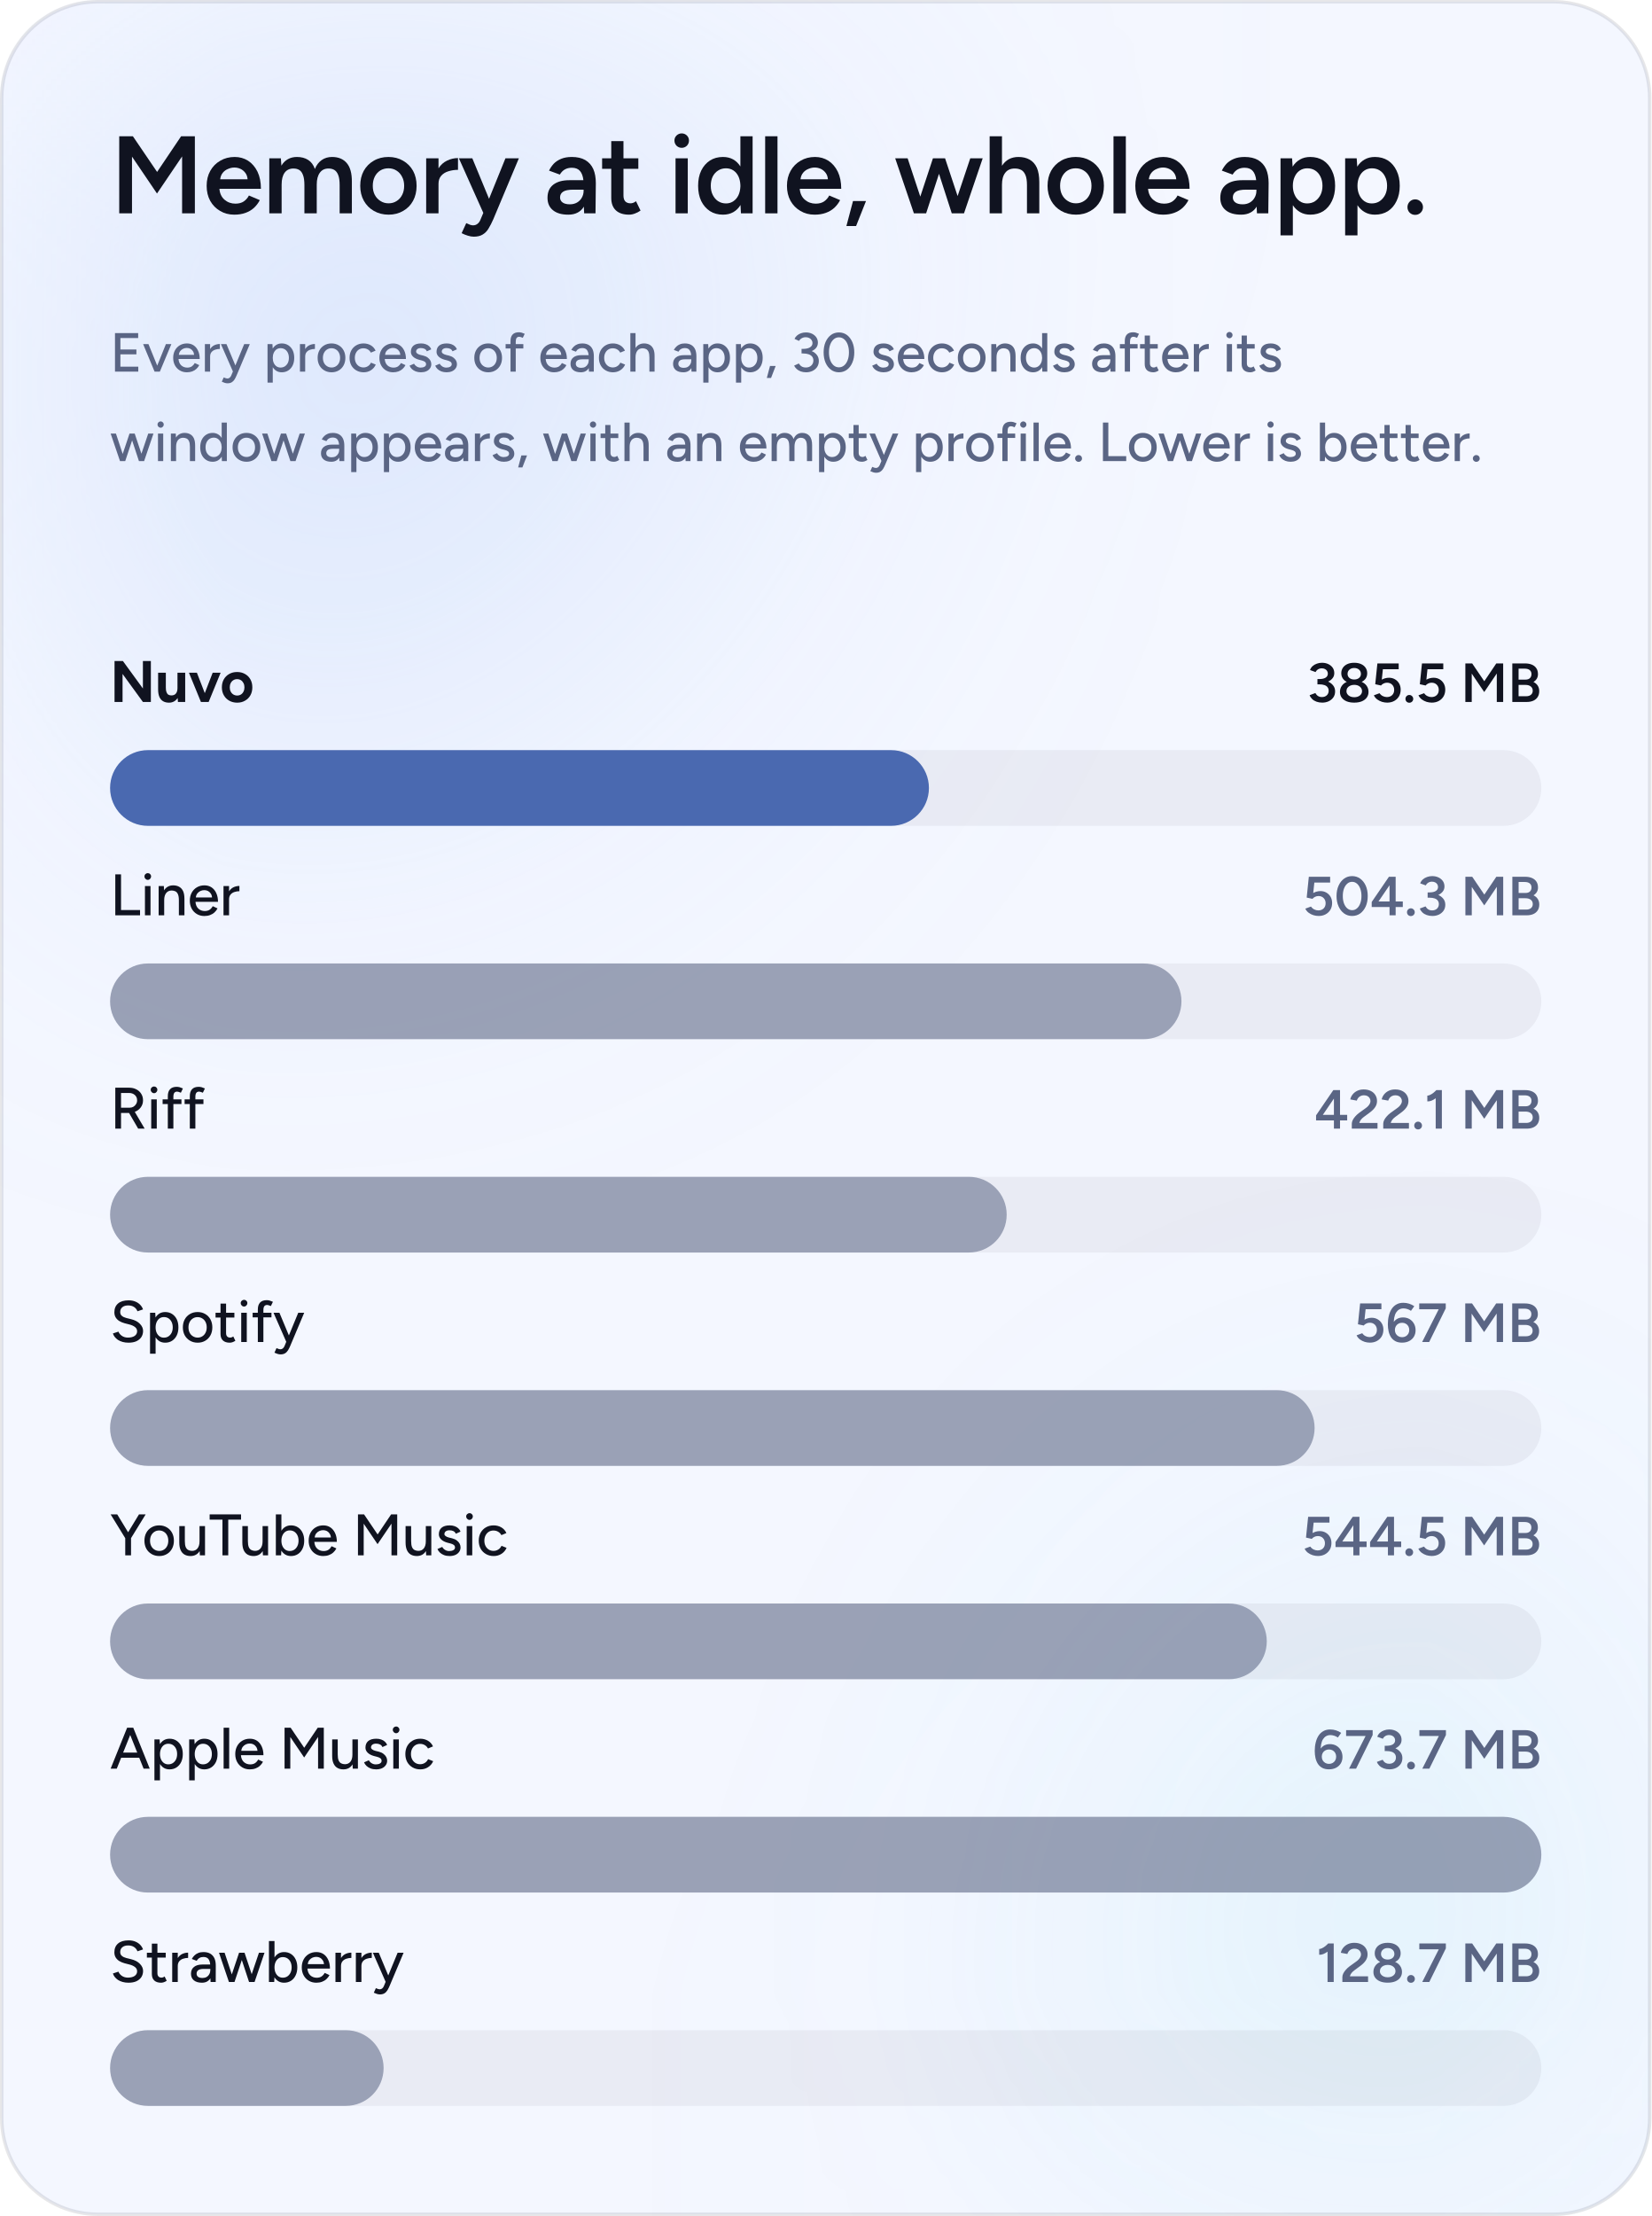
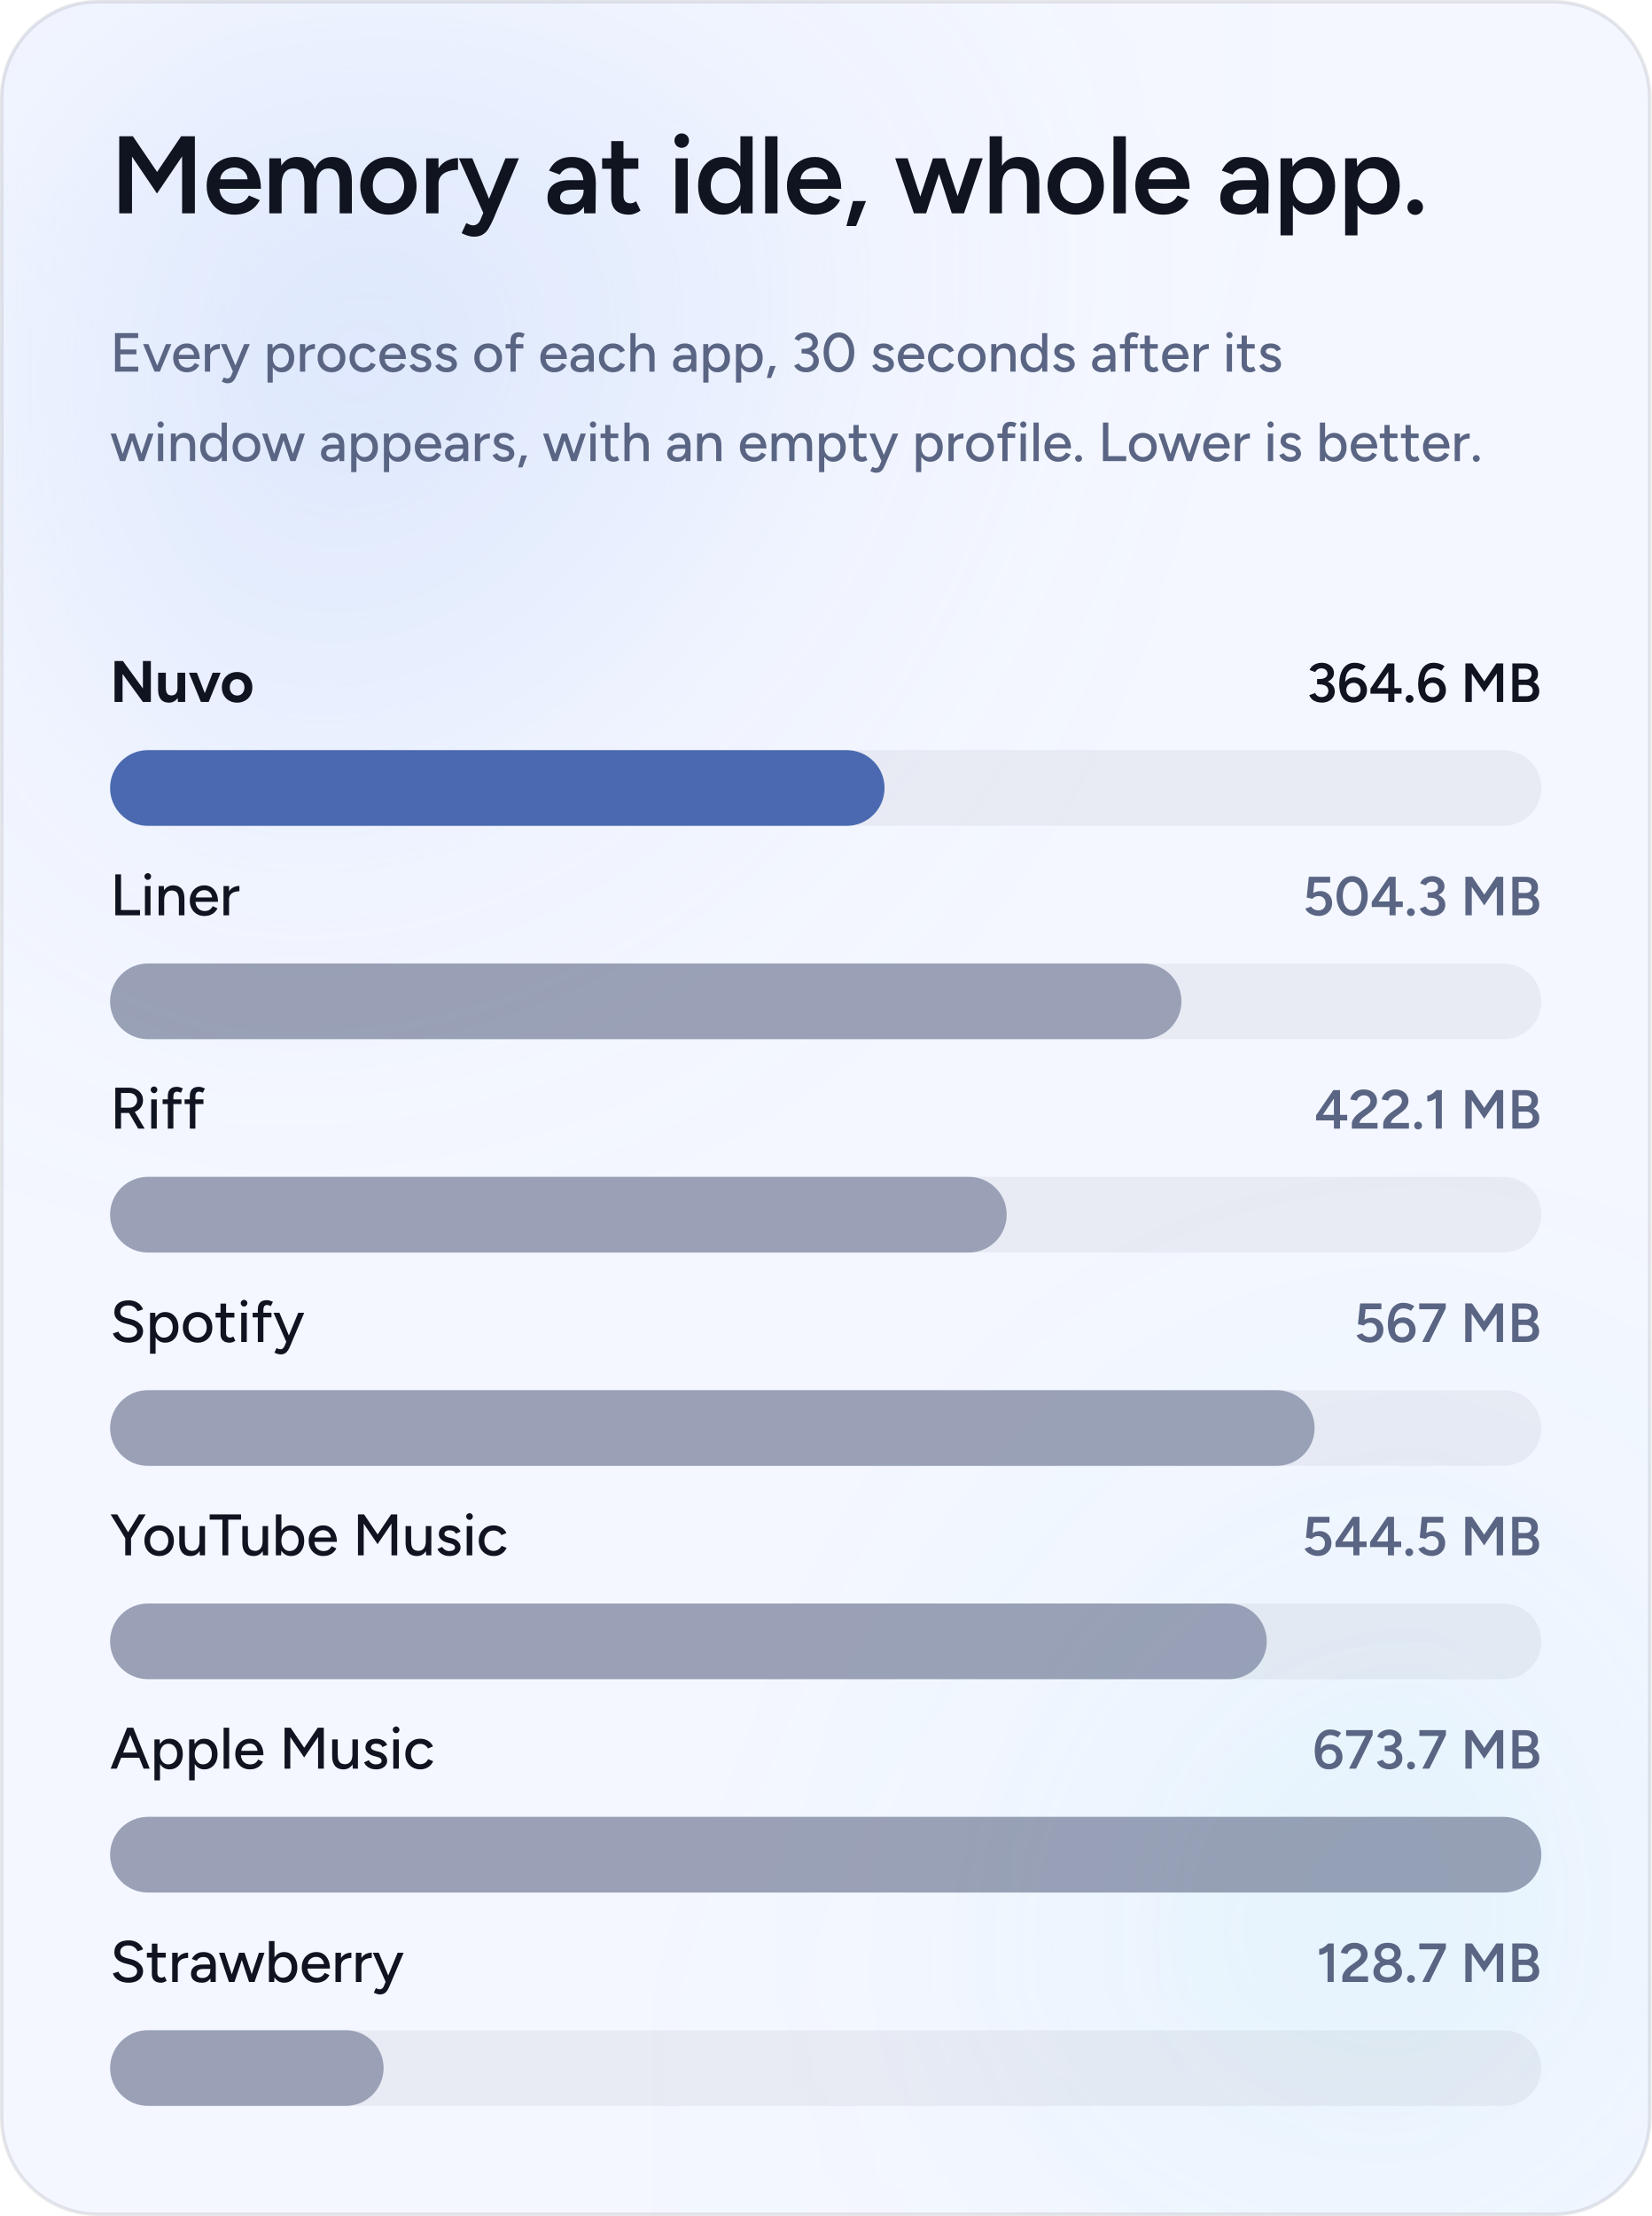
<svg xmlns="http://www.w3.org/2000/svg" width="480" height="644" viewBox="0 0 480 644" role="img" aria-label="Memory at idle, whole app.">
  <defs>
    <path id="g500-2c" d="M37 115 95 -103H198L114 115Z" />
    <path id="g500-2e" d="M109 14Q84 14 66 -4Q47 -22 47 -48Q47 -74 66 -92Q84 -110 109 -110Q135 -110 154 -92Q172 -74 172 -48Q172 -22 154 -4Q135 14 109 14Z" />
    <path id="g500-30" d="M321 12Q240 12 177 -34Q114 -81 78 -162Q43 -244 43 -350Q43 -456 78 -538Q114 -619 176 -666Q239 -712 321 -712Q403 -712 466 -666Q528 -619 564 -538Q600 -456 600 -350Q600 -244 564 -162Q529 -81 466 -34Q403 12 321 12ZM321 -78Q374 -78 416 -113Q457 -148 480 -209Q503 -270 503 -350Q503 -430 480 -492Q457 -553 416 -588Q374 -623 321 -623Q268 -623 227 -588Q186 -553 163 -492Q140 -430 140 -350Q140 -270 163 -208Q186 -147 227 -112Q268 -78 321 -78Z" />
    <path id="g500-33" d="M272 12Q218 12 174 -4Q130 -20 100 -48Q70 -76 54 -109L139 -148Q149 -134 164 -116Q179 -99 204 -87Q229 -75 266 -75Q329 -75 366 -111Q404 -147 404 -202Q404 -243 382 -272Q360 -300 318 -315Q275 -330 214 -330H189V-413H214Q296 -413 342 -441Q388 -469 388 -520Q388 -549 372 -572Q357 -596 330 -610Q302 -625 264 -625Q240 -625 218 -618Q195 -610 176 -596Q157 -581 143 -558L61 -595Q78 -632 109 -658Q140 -684 181 -698Q222 -712 268 -712Q331 -712 380 -688Q429 -664 458 -622Q486 -580 486 -527Q486 -473 456 -434Q426 -396 374 -373Q434 -347 468 -302Q503 -257 503 -193Q503 -131 472 -84Q440 -38 388 -13Q335 12 272 12Z" />
    <path id="g500-41" d="M9 0 291 -700H396L678 0H573L498 -187H189L114 0ZM223 -275H464L344 -576Z" />
    <path id="g500-45" d="M89 0V-700H510V-610H187V-402H478V-314H187V-90H512V0Z" />
    <path id="g500-4c" d="M89 0V-700H187V-90H512V0Z" />
    <path id="g500-4d" d="M89 0V-700H193L425 -357L656 -700H760V0H662V-542L424 -191L187 -541V0Z" />
    <path id="g500-52" d="M89 0V-700H325Q395 -700 448 -672Q502 -645 532 -596Q563 -548 563 -484Q563 -415 524 -363Q485 -311 422 -287L591 0H480L324 -268Q318 -268 311 -268Q304 -268 297 -268H187V0ZM187 -358H334Q370 -358 398 -374Q427 -391 444 -420Q462 -448 462 -484Q462 -540 423 -575Q384 -610 322 -610H187Z" />
    <path id="g500-53" d="M315 12Q259 12 214 -1Q168 -14 134 -36Q101 -59 79 -87Q57 -115 48 -146L143 -177Q158 -136 200 -106Q242 -76 303 -75Q377 -75 420 -104Q462 -134 462 -183Q462 -228 425 -256Q388 -285 327 -300L246 -321Q198 -334 158 -358Q119 -382 96 -419Q73 -456 73 -508Q73 -604 136 -658Q198 -712 316 -712Q384 -712 434 -690Q484 -669 516 -634Q549 -599 563 -557L468 -525Q451 -570 410 -598Q369 -625 309 -625Q246 -625 210 -595Q173 -565 173 -513Q173 -469 202 -446Q230 -422 278 -410L359 -390Q457 -366 510 -310Q564 -255 564 -189Q564 -132 536 -86Q507 -41 452 -14Q396 12 315 12Z" />
    <path id="g500-54" d="M231 0V-610H12V-700H549V-610H330V0Z" />
    <path id="g500-59" d="M259 0V-293L9 -700H122L308 -394L494 -700H608L358 -294V0Z" />
    <path id="g500-61" d="M226 12Q137 12 88 -28Q38 -69 38 -141Q38 -218 90 -258Q141 -299 233 -299H367Q361 -363 334 -396Q306 -428 251 -428Q212 -428 184 -412Q155 -396 136 -362L52 -394Q70 -428 97 -454Q124 -481 162 -496Q200 -512 251 -512Q322 -512 369 -484Q416 -456 440 -403Q463 -350 462 -272L461 0H373L370 -64Q348 -28 312 -8Q276 12 226 12ZM234 -69Q275 -69 305 -86Q335 -104 352 -136Q369 -167 369 -208V-224H259Q190 -224 162 -202Q134 -181 134 -143Q134 -108 160 -88Q187 -69 234 -69Z" />
    <path id="g500-62" d="M325 12Q271 12 229 -12Q187 -37 160 -81L156 0H66V-700H161V-420Q188 -464 230 -488Q271 -512 325 -512Q392 -512 443 -479Q494 -446 522 -388Q551 -329 551 -250Q551 -172 522 -113Q494 -54 443 -21Q392 12 325 12ZM302 -74Q347 -74 381 -96Q415 -119 434 -158Q454 -198 454 -250Q454 -302 435 -342Q416 -381 382 -404Q348 -426 303 -426Q262 -426 230 -404Q197 -381 179 -341Q161 -301 161 -250Q161 -198 179 -158Q197 -119 229 -96Q261 -74 302 -74Z" />
    <path id="g500-63" d="M294 12Q219 12 161 -22Q103 -55 70 -114Q38 -173 38 -250Q38 -327 70 -386Q103 -445 160 -478Q218 -512 292 -512Q365 -512 424 -478Q482 -444 511 -381L425 -345Q406 -382 370 -403Q335 -424 289 -424Q244 -424 209 -402Q174 -380 154 -340Q134 -301 134 -250Q134 -199 154 -160Q174 -121 210 -98Q246 -76 291 -76Q337 -76 373 -100Q409 -123 427 -163L514 -128Q485 -62 426 -25Q368 12 294 12Z" />
    <path id="g500-64" d="M264 12Q196 12 146 -21Q95 -54 66 -113Q38 -172 38 -250Q38 -329 66 -388Q95 -446 146 -479Q196 -512 264 -512Q317 -512 359 -488Q401 -464 428 -420V-700H522V0H432L429 -81Q402 -37 360 -12Q318 12 264 12ZM286 -74Q327 -74 358 -96Q390 -118 408 -156Q427 -195 428 -245V-255Q427 -305 408 -344Q390 -382 358 -404Q327 -426 285 -426Q241 -426 207 -404Q173 -381 154 -342Q135 -302 135 -250Q135 -198 154 -158Q174 -119 208 -96Q242 -74 286 -74Z" />
    <path id="g500-65" d="M287 12Q214 12 158 -22Q102 -55 70 -114Q38 -173 38 -250Q38 -327 70 -386Q102 -445 158 -478Q215 -512 288 -512Q357 -512 409 -478Q461 -443 490 -380Q520 -316 520 -230H135Q140 -156 184 -114Q229 -73 294 -73Q344 -73 378 -96Q411 -120 430 -156L512 -118Q492 -79 460 -50Q428 -20 384 -4Q341 12 287 12ZM141 -305H418Q415 -345 396 -372Q378 -400 350 -415Q321 -430 286 -430Q252 -430 220 -416Q188 -401 166 -373Q145 -345 141 -305Z" />
    <path id="g500-66" d="M116 0V-421H27V-500H116V-555Q116 -634 154 -674Q192 -715 269 -715Q292 -715 319 -708Q346 -700 374 -687L339 -614Q318 -624 302 -628Q287 -633 276 -633Q243 -633 227 -612Q211 -590 211 -545V-500H349V-421H211V0Z" />
    <path id="g500-68" d="M67 0V-700H161V-429Q186 -469 225 -490Q264 -512 315 -512Q374 -512 417 -488Q460 -464 484 -414Q508 -363 507 -281V0H413V-256Q413 -324 397 -360Q381 -395 354 -409Q326 -423 291 -424Q229 -424 195 -381Q161 -338 161 -260V0Z" />
    <path id="g500-69" d="M72 0V-500H167V0ZM120 -606Q97 -606 80 -624Q63 -641 63 -664Q63 -688 80 -704Q97 -721 120 -721Q144 -721 160 -704Q177 -688 177 -664Q177 -641 160 -624Q144 -606 120 -606Z" />
    <path id="g500-6c" d="M66 0V-700H161V0Z" />
    <path id="g500-6d" d="M66 0V-500H155L159 -431Q183 -471 219 -492Q255 -512 302 -512Q362 -512 404 -484Q446 -457 465 -401Q487 -455 527 -484Q567 -512 622 -512Q707 -512 755 -456Q803 -401 802 -286V0H708V-256Q708 -324 694 -360Q679 -395 655 -409Q631 -423 599 -424Q543 -424 512 -381Q482 -338 482 -260V0H387V-256Q387 -324 373 -360Q359 -395 334 -409Q310 -423 278 -424Q222 -424 192 -381Q161 -338 161 -260V0Z" />
    <path id="g500-6e" d="M66 0V-500H155L159 -427Q184 -468 224 -490Q263 -512 314 -512Q373 -512 416 -488Q460 -464 484 -414Q507 -363 507 -281V0H412V-256Q412 -324 396 -360Q381 -395 354 -409Q326 -423 290 -424Q229 -424 195 -381Q161 -338 161 -260V0Z" />
    <path id="g500-6f" d="M292 12Q217 12 160 -22Q103 -55 70 -114Q38 -173 38 -250Q38 -327 70 -386Q102 -445 159 -478Q216 -512 290 -512Q364 -512 421 -478Q478 -445 510 -386Q542 -327 542 -250Q542 -173 510 -114Q478 -55 422 -22Q365 12 292 12ZM292 -75Q337 -75 372 -98Q407 -120 426 -159Q446 -198 446 -250Q446 -302 426 -341Q407 -380 371 -402Q335 -425 290 -425Q244 -425 209 -402Q174 -380 154 -341Q134 -302 134 -250Q134 -198 154 -159Q174 -120 210 -98Q246 -75 292 -75Z" />
    <path id="g500-70" d="M71 200V-500H160L165 -419Q192 -463 234 -488Q276 -512 330 -512Q397 -512 448 -479Q499 -446 528 -388Q556 -329 556 -250Q556 -172 528 -113Q499 -54 448 -21Q397 12 330 12Q276 12 234 -12Q193 -37 166 -80V200ZM307 -74Q352 -74 386 -96Q420 -119 440 -158Q459 -198 459 -250Q459 -302 440 -342Q421 -381 387 -404Q353 -426 308 -426Q267 -426 234 -404Q202 -381 184 -341Q166 -301 166 -250Q166 -198 184 -158Q202 -119 234 -96Q266 -74 307 -74Z" />
    <path id="g500-72" d="M66 0V-500H161V-410Q191 -457 238 -480Q286 -502 338 -502V-412Q293 -412 252 -398Q212 -385 186 -354Q161 -324 161 -272V0Z" />
    <path id="g500-73" d="M245 12Q192 12 150 -4Q109 -20 80 -47Q52 -74 38 -108L120 -144Q136 -113 168 -93Q200 -73 239 -73Q282 -73 310 -89Q338 -105 338 -134Q338 -162 317 -178Q296 -194 256 -204L209 -216Q139 -235 100 -273Q62 -311 62 -359Q62 -432 109 -472Q156 -512 248 -512Q293 -512 330 -499Q368 -486 394 -462Q421 -438 432 -405L352 -369Q340 -399 311 -414Q282 -428 243 -428Q203 -428 180 -410Q157 -393 157 -362Q157 -345 176 -330Q196 -314 234 -304L288 -291Q337 -279 369 -254Q401 -230 417 -200Q433 -169 433 -136Q433 -91 408 -58Q384 -24 342 -6Q299 12 245 12Z" />
    <path id="g500-74" d="M259 12Q184 12 143 -26Q102 -65 102 -137V-418H17V-500H102V-656H197V-500H339V-418H197V-151Q197 -114 216 -94Q234 -75 269 -75Q279 -75 291 -79Q303 -83 320 -95L356 -21Q330 -4 306 4Q283 12 259 12Z" />
    <path id="g500-75" d="M246 12Q188 12 145 -12Q102 -36 78 -87Q54 -138 54 -219V-500H149V-244Q149 -177 164 -141Q180 -105 208 -91Q236 -77 271 -76Q332 -76 366 -119Q400 -162 400 -240V-500H494V0H406L402 -73Q377 -32 338 -10Q298 12 246 12Z" />
    <path id="g500-76" d="M217 0 9 -500H106L265 -109L423 -500H522L313 0Z" />
    <path id="g500-77" d="M180 0 10 -500H106L229 -130L353 -500H447L569 -134L693 -500H788L618 0H524L400 -376L275 0Z" />
    <path id="g500-79" d="M127 212Q105 212 78 204Q52 196 24 183L59 105Q81 115 98 120Q114 125 124 125Q149 125 166 111Q184 97 195 72L226 -3L8 -500H109L271 -112L431 -500H533L296 62Q277 108 256 142Q235 176 204 194Q174 212 127 212Z" />
    <path id="g600-2c" d="M33 115 93 -112H211L121 115Z" />
    <path id="g600-2e" d="M116 14Q87 14 66 -6Q46 -27 46 -56Q46 -85 66 -106Q87 -127 116 -127Q145 -127 166 -106Q187 -85 187 -56Q187 -27 166 -6Q145 14 116 14Z" />
    <path id="g600-30" d="M322 12Q240 12 176 -34Q112 -81 76 -162Q39 -244 39 -350Q39 -456 76 -538Q112 -619 176 -666Q239 -712 322 -712Q405 -712 469 -666Q533 -619 570 -538Q606 -456 606 -350Q606 -244 570 -162Q533 -81 470 -34Q406 12 322 12ZM323 -93Q372 -93 410 -126Q449 -159 470 -217Q492 -275 492 -350Q492 -425 470 -484Q449 -542 410 -575Q372 -608 322 -608Q272 -608 234 -575Q196 -542 174 -484Q153 -426 153 -350Q153 -275 174 -217Q196 -159 234 -126Q273 -93 323 -93Z" />
    <path id="g600-31" d="M204 0V-552Q168 -525 130 -509Q91 -493 52 -495V-600Q75 -599 104 -614Q134 -628 164 -652Q193 -676 215 -700H316V0Z" />
    <path id="g600-32" d="M54 0V-89Q54 -120 70 -154Q86 -187 116 -221Q145 -255 185 -285L307 -373Q330 -389 350 -410Q369 -431 381 -454Q393 -478 393 -501Q393 -530 378 -554Q364 -578 338 -592Q311 -606 273 -606Q239 -606 212 -592Q186 -579 169 -557Q152 -535 145 -509L26 -531Q36 -579 68 -620Q101 -662 152 -687Q204 -712 270 -712Q344 -712 398 -685Q453 -658 482 -610Q512 -563 512 -502Q512 -440 478 -390Q445 -341 385 -296L273 -213Q240 -189 219 -162Q198 -134 190 -103H521V0Z" />
    <path id="g600-33" d="M276 12Q219 12 172 -5Q125 -22 93 -53Q61 -84 47 -123L151 -162Q159 -148 173 -131Q187 -114 210 -102Q233 -89 269 -89Q326 -89 360 -122Q393 -154 393 -204Q393 -240 374 -266Q356 -292 318 -306Q279 -320 221 -320H189V-416H221Q298 -416 338 -442Q378 -468 378 -515Q378 -542 364 -564Q351 -585 326 -598Q301 -611 267 -611Q245 -611 224 -604Q203 -597 185 -582Q167 -567 155 -543L54 -580Q69 -622 102 -652Q135 -681 179 -696Q223 -712 271 -712Q335 -712 386 -688Q436 -664 466 -622Q495 -579 495 -524Q495 -470 464 -432Q434 -393 383 -370Q441 -343 476 -298Q510 -254 510 -192Q510 -129 478 -83Q445 -37 392 -12Q339 12 276 12Z" />
    <path id="g600-34" d="M357 0V-150H33V-242L346 -700H468V-251H598V-150H468V0ZM156 -251H357V-546Z" />
    <path id="g600-35" d="M292 12Q246 12 198 -2Q151 -17 111 -46Q71 -76 50 -121L153 -159Q179 -122 214 -106Q249 -89 286 -89Q345 -89 382 -124Q419 -160 419 -219Q419 -276 383 -313Q347 -350 289 -350Q255 -350 226 -335Q196 -320 180 -299L75 -322L114 -700H501V-595H214L194 -405Q221 -421 254 -430Q288 -440 325 -440Q385 -440 433 -412Q481 -384 509 -336Q537 -287 537 -224Q537 -154 506 -101Q474 -48 419 -18Q364 12 292 12Z" />
    <path id="g600-36" d="M298 12Q227 12 178 -14Q128 -41 98 -86Q68 -132 54 -192Q40 -253 40 -322Q40 -406 58 -477Q75 -548 110 -601Q145 -654 198 -683Q250 -712 320 -712Q374 -712 426 -696Q479 -679 520 -650L460 -566Q429 -588 392 -599Q356 -610 325 -610Q238 -610 190 -535Q143 -460 147 -302L123 -320Q146 -377 196 -412Q246 -446 315 -446Q382 -446 434 -416Q486 -385 515 -332Q544 -280 544 -213Q544 -148 514 -97Q483 -46 428 -17Q372 12 298 12ZM299 -87Q336 -87 366 -104Q395 -121 412 -150Q429 -180 429 -218Q429 -256 412 -286Q395 -316 366 -332Q336 -349 299 -349Q261 -349 232 -332Q202 -316 185 -286Q168 -256 168 -218Q168 -180 185 -150Q202 -121 232 -104Q261 -87 299 -87Z" />
    <path id="g600-37" d="M89 0 390 -594H36V-700H518V-611L217 0Z" />
    <path id="g600-38" d="M306 12Q225 12 167 -12Q109 -37 78 -80Q47 -124 47 -182Q47 -245 80 -292Q112 -339 171 -365Q124 -388 98 -428Q71 -469 71 -522Q71 -578 100 -621Q128 -664 181 -688Q234 -712 306 -712Q378 -712 431 -688Q484 -664 513 -621Q542 -578 542 -522Q542 -469 516 -428Q489 -388 441 -365Q500 -340 533 -292Q566 -244 566 -182Q566 -124 534 -80Q503 -37 445 -12Q387 12 306 12ZM306 -86Q368 -86 408 -117Q448 -148 448 -196Q448 -247 408 -279Q368 -311 306 -311Q265 -311 233 -296Q201 -282 183 -256Q165 -230 165 -196Q165 -164 184 -139Q202 -114 234 -100Q265 -86 306 -86ZM306 -408Q359 -408 394 -436Q428 -465 428 -509Q428 -557 394 -587Q359 -617 306 -617Q253 -617 219 -587Q185 -557 185 -509Q185 -465 219 -436Q253 -408 306 -408Z" />
    <path id="g600-42" d="M83 0V-700H314Q386 -700 438 -678Q491 -656 520 -612Q549 -569 549 -504Q549 -459 528 -423Q506 -387 467 -363Q518 -338 545 -296Q572 -254 572 -196Q572 -134 544 -90Q516 -46 465 -23Q414 0 344 0ZM197 -104H335Q390 -104 422 -131Q454 -158 454 -204Q454 -254 418 -282Q383 -310 319 -310H197ZM197 -406H324Q374 -406 402 -432Q431 -459 431 -506Q431 -554 398 -580Q366 -605 308 -605H197Z" />
    <path id="g600-4d" d="M83 0V-700H207L427 -376L645 -700H770V0H654V-517L426 -180L199 -515V0Z" />
    <path id="g600-61" d="M223 12Q133 12 84 -28Q34 -68 34 -141Q34 -219 86 -260Q139 -301 233 -301H360Q354 -356 329 -385Q304 -414 255 -414Q219 -414 192 -399Q165 -384 146 -352L48 -388Q64 -421 90 -450Q117 -478 158 -495Q198 -512 255 -512Q328 -512 377 -484Q426 -455 450 -402Q473 -349 473 -274L470 0H367L364 -61Q344 -26 308 -7Q273 12 223 12ZM237 -82Q274 -82 302 -98Q331 -115 346 -143Q362 -171 362 -205V-215H269Q202 -215 175 -196Q148 -178 148 -144Q148 -115 172 -98Q195 -82 237 -82Z" />
    <path id="g600-64" d="M260 12Q192 12 142 -20Q91 -53 62 -112Q34 -171 34 -250Q34 -330 62 -388Q91 -447 142 -480Q192 -512 260 -512Q312 -512 352 -490Q392 -467 418 -426V-700H529V0H423L419 -76Q394 -34 354 -11Q313 12 260 12ZM288 -90Q325 -90 354 -110Q383 -129 400 -164Q416 -198 418 -243V-257Q416 -302 400 -336Q383 -371 354 -390Q325 -409 287 -409Q247 -409 216 -389Q184 -369 166 -333Q149 -297 149 -250Q149 -203 167 -167Q185 -131 216 -110Q248 -90 288 -90Z" />
    <path id="g600-65" d="M285 12Q212 12 156 -22Q99 -55 66 -114Q34 -173 34 -250Q34 -327 67 -386Q100 -445 158 -478Q215 -512 289 -512Q356 -512 410 -478Q464 -443 496 -378Q527 -313 527 -223H150Q155 -160 196 -124Q238 -88 295 -88Q341 -88 371 -108Q401 -129 418 -162L517 -120Q496 -80 464 -50Q431 -20 386 -4Q342 12 285 12ZM157 -309H406Q403 -345 385 -368Q367 -392 341 -404Q315 -416 286 -416Q258 -416 230 -404Q201 -393 181 -369Q161 -345 157 -309Z" />
    <path id="g600-68" d="M63 0V-700H175V-432Q200 -471 238 -492Q276 -512 324 -512Q383 -512 426 -488Q469 -464 492 -414Q514 -363 514 -282V0H402V-256Q402 -316 388 -348Q374 -381 350 -394Q325 -407 293 -407Q236 -408 206 -370Q175 -332 175 -261V0Z" />
    <path id="g600-69" d="M69 0V-500H180V0ZM125 -595Q98 -595 78 -614Q59 -634 59 -661Q59 -688 78 -707Q98 -726 125 -726Q152 -726 172 -707Q191 -688 191 -661Q191 -634 172 -614Q152 -595 125 -595Z" />
    <path id="g600-6c" d="M62 0V-700H174V0Z" />
    <path id="g600-6d" d="M62 0V-500H167L172 -433Q195 -472 231 -492Q267 -512 313 -512Q373 -512 415 -485Q457 -458 476 -403Q498 -456 538 -484Q578 -512 632 -512Q719 -512 766 -456Q813 -401 812 -286V0H701V-256Q701 -316 688 -348Q675 -381 653 -394Q631 -407 602 -407Q550 -408 522 -370Q493 -332 493 -261V0H381V-256Q381 -316 368 -348Q356 -381 334 -394Q312 -407 283 -407Q231 -408 202 -370Q174 -332 174 -261V0Z" />
    <path id="g600-6f" d="M292 12Q217 12 158 -22Q100 -55 67 -114Q34 -173 34 -250Q34 -327 66 -386Q99 -445 157 -478Q215 -512 290 -512Q365 -512 423 -478Q481 -445 514 -386Q546 -327 546 -250Q546 -173 514 -114Q482 -55 424 -22Q366 12 292 12ZM292 -91Q333 -91 365 -112Q397 -132 415 -168Q433 -203 433 -250Q433 -297 414 -332Q396 -368 364 -388Q332 -409 290 -409Q248 -409 216 -389Q184 -369 166 -333Q148 -297 148 -250Q148 -203 166 -168Q185 -132 218 -112Q250 -91 292 -91Z" />
    <path id="g600-70" d="M67 200V-500H172L177 -424Q203 -466 244 -489Q284 -512 337 -512Q405 -512 456 -480Q506 -447 534 -388Q563 -330 563 -250Q563 -171 534 -112Q506 -53 456 -20Q405 12 337 12Q285 12 245 -11Q205 -34 179 -74V200ZM309 -90Q349 -90 380 -110Q411 -131 430 -167Q448 -203 448 -250Q448 -297 430 -333Q413 -369 382 -389Q351 -409 310 -409Q272 -409 242 -389Q212 -369 196 -333Q179 -297 179 -250Q179 -203 196 -167Q212 -131 242 -110Q271 -90 309 -90Z" />
    <path id="g600-72" d="M62 0V-500H174V-409Q204 -456 252 -479Q300 -502 351 -502V-395Q305 -395 264 -382Q224 -370 199 -342Q174 -314 174 -268V0Z" />
    <path id="g600-74" d="M261 12Q182 12 140 -28Q99 -67 99 -141V-404H16V-500H99V-656H210V-500H345V-404H210V-162Q210 -127 226 -109Q243 -91 275 -91Q285 -91 297 -95Q309 -99 324 -110L365 -25Q339 -7 313 2Q287 12 261 12Z" />
    <path id="g600-77" d="M180 0 10 -500H123L238 -152L353 -500H463L577 -157L692 -500H805L635 0H524L408 -359L291 0Z" />
    <path id="g600-79" d="M141 212Q117 212 88 203Q58 194 31 180L73 89Q92 98 108 104Q124 109 134 109Q158 109 174 96Q191 84 201 60L228 -4L6 -500H128L280 -132L429 -500H551L319 53Q298 101 276 137Q255 173 223 192Q191 212 141 212Z" />
    <path id="g700-4e" d="M76 0V-700H219L561 -230V-700H697V0H561L213 -479V0Z" />
    <path id="g700-6f" d="M292 12Q216 12 156 -22Q97 -55 64 -114Q30 -173 30 -250Q30 -327 63 -386Q96 -445 155 -478Q214 -512 290 -512Q367 -512 426 -478Q485 -445 518 -386Q551 -327 551 -250Q551 -173 518 -114Q485 -55 426 -22Q368 12 292 12ZM292 -110Q329 -110 357 -128Q385 -146 400 -178Q416 -209 416 -250Q416 -291 400 -322Q384 -354 356 -372Q327 -390 290 -390Q254 -390 226 -372Q197 -354 181 -322Q165 -291 165 -250Q165 -209 181 -178Q197 -146 226 -128Q255 -110 292 -110Z" />
    <path id="g700-75" d="M235 12Q175 12 134 -12Q92 -36 70 -86Q48 -137 48 -217V-500H180V-244Q180 -194 192 -166Q203 -137 224 -124Q246 -112 273 -112Q325 -111 352 -144Q379 -176 379 -238V-500H511V0H387L382 -68Q357 -30 320 -9Q282 12 235 12Z" />
    <path id="g700-76" d="M212 0 7 -500H143L278 -151L413 -500H549L344 0Z" />
    <clipPath id="c1">
      <rect x="0.0" y="0.0" width="480.0" height="644.0" rx="28.0" />
    </clipPath>
    <filter id="b2" filterUnits="userSpaceOnUse" x="-480" y="-644" width="1440" height="1932">
      <feGaussianBlur stdDeviation="101" />
    </filter>
  </defs>
  <rect x="0.5" y="0.5" width="479.0" height="643.0" rx="28.0" fill="#f4f7ff" />
  <g clip-path="url(#c1)">
    <g filter="url(#b2)">
      <ellipse cx="77" cy="13" rx="144" ry="206" fill="#afc8f7" fill-opacity="0.38" />
      <ellipse cx="442" cy="631" rx="115" ry="167" fill="#71d4ef" fill-opacity="0.2" />
    </g>
  </g>
  <rect x="0.5" y="0.5" width="479.0" height="643.0" rx="28.0" fill="none" stroke="rgba(16, 19, 32, 0.1)" />
  <g transform="translate(32.0 62.0) scale(0.032)" fill="#101320">
    <use href="#g600-4d" x="0" />
    <use href="#g600-65" x="843" />
    <use href="#g600-6d" x="1384" />
    <use href="#g600-6f" x="2238" />
    <use href="#g600-72" x="2809" />
    <use href="#g600-79" x="3162" />
    <use href="#g600-61" x="3939" />
    <use href="#g600-74" x="4453" />
    <use href="#g600-69" x="5067" />
    <use href="#g600-64" x="5307" />
    <use href="#g600-6c" x="5888" />
    <use href="#g600-65" x="6114" />
    <use href="#g600-2c" x="6655" />
    <use href="#g600-77" x="7121" />
    <use href="#g600-68" x="7926" />
    <use href="#g600-6f" x="8481" />
    <use href="#g600-6c" x="9052" />
    <use href="#g600-65" x="9278" />
    <use href="#g600-61" x="10050" />
    <use href="#g600-70" x="10564" />
    <use href="#g600-70" x="11151" />
    <use href="#g600-2e" x="11738" />
  </g>
  <g transform="translate(32.0 108.0) scale(0.016)" fill="#5a6584">
    <use href="#g500-45" x="0" />
    <use href="#g500-76" x="591" />
    <use href="#g500-65" x="1108" />
    <use href="#g500-72" x="1656" />
    <use href="#g500-79" x="2005" />
    <use href="#g500-70" x="2789" />
    <use href="#g500-72" x="3383" />
    <use href="#g500-6f" x="3732" />
    <use href="#g500-63" x="4312" />
    <use href="#g500-65" x="4854" />
    <use href="#g500-73" x="5402" />
    <use href="#g500-73" x="5868" />
    <use href="#g500-6f" x="6578" />
    <use href="#g500-66" x="7158" />
    <use href="#g500-65" x="7778" />
    <use href="#g500-61" x="8326" />
    <use href="#g500-63" x="8842" />
    <use href="#g500-68" x="9384" />
    <use href="#g500-61" x="10189" />
    <use href="#g500-70" x="10705" />
    <use href="#g500-70" x="11299" />
    <use href="#g500-2c" x="11893" />
    <use href="#g500-33" x="12372" />
    <use href="#g500-30" x="12919" />
    <use href="#g500-73" x="13806" />
    <use href="#g500-65" x="14272" />
    <use href="#g500-63" x="14820" />
    <use href="#g500-6f" x="15362" />
    <use href="#g500-6e" x="15942" />
    <use href="#g500-64" x="16503" />
    <use href="#g500-73" x="17091" />
    <use href="#g500-61" x="17801" />
    <use href="#g500-66" x="18317" />
    <use href="#g500-74" x="18693" />
    <use href="#g500-65" x="19073" />
    <use href="#g500-72" x="19621" />
    <use href="#g500-69" x="20214" />
    <use href="#g500-74" x="20454" />
    <use href="#g500-73" x="20838" />
  </g>
  <g transform="translate(32.0 134.0) scale(0.016)" fill="#5a6584">
    <use href="#g500-77" x="0" />
    <use href="#g500-69" x="798" />
    <use href="#g500-6e" x="1038" />
    <use href="#g500-64" x="1599" />
    <use href="#g500-6f" x="2187" />
    <use href="#g500-77" x="2751" />
    <use href="#g500-61" x="3793" />
    <use href="#g500-70" x="4309" />
    <use href="#g500-70" x="4903" />
    <use href="#g500-65" x="5497" />
    <use href="#g500-61" x="6045" />
    <use href="#g500-72" x="6561" />
    <use href="#g500-73" x="6910" />
    <use href="#g500-2c" x="7376" />
    <use href="#g500-77" x="7855" />
    <use href="#g500-69" x="8653" />
    <use href="#g500-74" x="8893" />
    <use href="#g500-68" x="9277" />
    <use href="#g500-61" x="10082" />
    <use href="#g500-6e" x="10598" />
    <use href="#g500-65" x="11403" />
    <use href="#g500-6d" x="11951" />
    <use href="#g500-70" x="12808" />
    <use href="#g500-74" x="13402" />
    <use href="#g500-79" x="13786" />
    <use href="#g500-70" x="14570" />
    <use href="#g500-72" x="15164" />
    <use href="#g500-6f" x="15513" />
    <use href="#g500-66" x="16093" />
    <use href="#g500-69" x="16469" />
    <use href="#g500-6c" x="16709" />
    <use href="#g500-65" x="16936" />
    <use href="#g500-2e" x="17484" />
    <use href="#g500-4c" x="17947" />
    <use href="#g500-6f" x="18471" />
    <use href="#g500-77" x="19035" />
    <use href="#g500-65" x="19820" />
    <use href="#g500-72" x="20368" />
    <use href="#g500-69" x="20961" />
    <use href="#g500-73" x="21201" />
    <use href="#g500-62" x="21911" />
    <use href="#g500-65" x="22500" />
    <use href="#g500-74" x="23048" />
    <use href="#g500-74" x="23432" />
    <use href="#g500-65" x="23812" />
    <use href="#g500-72" x="24360" />
    <use href="#g500-2e" x="24709" />
  </g>
  <g transform="translate(32.0 204.0) scale(0.017)" fill="#101320">
    <use href="#g700-4e" x="0" />
    <use href="#g700-75" x="773" />
    <use href="#g700-76" x="1341" />
    <use href="#g700-6f" x="1881" />
  </g>
  <rect x="32.0" y="218.0" width="416.0" height="22.0" rx="11.0" fill="rgba(16, 19, 32, 0.05)" />
-   <rect x="32.0" y="218.0" width="238.0" height="22.0" rx="11.0" fill="#4a69b0" fill-opacity="1" />
-   <g transform="translate(379.9 204.0) scale(0.016)" fill="#101320">
+   <rect x="32.0" y="218.0" width="225.1" height="22.0" rx="11.0" fill="#4a69b0" fill-opacity="1" />
+   <g transform="translate(379.8 204.0) scale(0.016)" fill="#101320">
    <use href="#g600-33" x="0" />
-     <use href="#g600-38" x="551" />
-     <use href="#g600-35" x="1164" />
-     <use href="#g600-2e" x="1742" />
-     <use href="#g600-35" x="1974" />
-     <use href="#g600-4d" x="2793" />
-     <use href="#g600-42" x="3646" />
+     <use href="#g600-36" x="551" />
+     <use href="#g600-34" x="1125" />
+     <use href="#g600-2e" x="1753" />
+     <use href="#g600-36" x="1985" />
+     <use href="#g600-4d" x="2800" />
+     <use href="#g600-42" x="3653" />
  </g>
  <g transform="translate(32.0 266.0) scale(0.017)" fill="#101320">
    <use href="#g500-4c" x="0" />
    <use href="#g500-69" x="524" />
    <use href="#g500-6e" x="764" />
    <use href="#g500-65" x="1325" />
    <use href="#g500-72" x="1873" />
  </g>
  <rect x="32.0" y="280.0" width="416.0" height="22.0" rx="11.0" fill="rgba(16, 19, 32, 0.05)" />
  <rect x="32.0" y="280.0" width="311.4" height="22.0" rx="11.0" fill="#5a6584" fill-opacity="0.55" />
  <g transform="translate(378.6 266.0) scale(0.016)" fill="#5a6584">
    <use href="#g600-35" x="0" />
    <use href="#g600-30" x="578" />
    <use href="#g600-34" x="1223" />
    <use href="#g600-2e" x="1851" />
    <use href="#g600-33" x="2083" />
    <use href="#g600-4d" x="2875" />
    <use href="#g600-42" x="3728" />
  </g>
  <g transform="translate(32.0 328.0) scale(0.017)" fill="#101320">
    <use href="#g500-52" x="0" />
    <use href="#g500-69" x="631" />
    <use href="#g500-66" x="871" />
    <use href="#g500-66" x="1247" />
  </g>
  <rect x="32.0" y="342.0" width="416.0" height="22.0" rx="11.0" fill="rgba(16, 19, 32, 0.05)" />
  <rect x="32.0" y="342.0" width="260.6" height="22.0" rx="11.0" fill="#5a6584" fill-opacity="0.55" />
  <g transform="translate(382.0 328.0) scale(0.016)" fill="#5a6584">
    <use href="#g600-34" x="0" />
    <use href="#g600-32" x="628" />
    <use href="#g600-32" x="1199" />
    <use href="#g600-2e" x="1770" />
    <use href="#g600-31" x="2002" />
    <use href="#g600-4d" x="2662" />
    <use href="#g600-42" x="3515" />
  </g>
  <g transform="translate(32.0 390.0) scale(0.017)" fill="#101320">
    <use href="#g500-53" x="0" />
    <use href="#g500-70" x="612" />
    <use href="#g500-6f" x="1206" />
    <use href="#g500-74" x="1786" />
    <use href="#g500-69" x="2170" />
    <use href="#g500-66" x="2410" />
    <use href="#g500-79" x="2786" />
  </g>
  <rect x="32.0" y="404.0" width="416.0" height="22.0" rx="11.0" fill="rgba(16, 19, 32, 0.05)" />
  <rect x="32.0" y="404.0" width="350.1" height="22.0" rx="11.0" fill="#5a6584" fill-opacity="0.55" />
  <g transform="translate(393.5 390.0) scale(0.016)" fill="#5a6584">
    <use href="#g600-35" x="0" />
    <use href="#g600-36" x="578" />
    <use href="#g600-37" x="1152" />
    <use href="#g600-4d" x="1941" />
    <use href="#g600-42" x="2794" />
  </g>
  <g transform="translate(32.0 452.0) scale(0.017)" fill="#101320">
    <use href="#g500-59" x="0" />
    <use href="#g500-6f" x="549" />
    <use href="#g500-75" x="1129" />
    <use href="#g500-54" x="1690" />
    <use href="#g500-75" x="2207" />
    <use href="#g500-62" x="2768" />
    <use href="#g500-65" x="3357" />
    <use href="#g500-4d" x="4149" />
    <use href="#g500-75" x="4998" />
    <use href="#g500-73" x="5559" />
    <use href="#g500-69" x="6025" />
    <use href="#g500-63" x="6265" />
  </g>
  <rect x="32.0" y="466.0" width="416.0" height="22.0" rx="11.0" fill="rgba(16, 19, 32, 0.05)" />
  <rect x="32.0" y="466.0" width="336.2" height="22.0" rx="11.0" fill="#5a6584" fill-opacity="0.55" />
  <g transform="translate(378.4 452.0) scale(0.016)" fill="#5a6584">
    <use href="#g600-35" x="0" />
    <use href="#g600-34" x="578" />
    <use href="#g600-34" x="1206" />
    <use href="#g600-2e" x="1834" />
    <use href="#g600-35" x="2066" />
    <use href="#g600-4d" x="2885" />
    <use href="#g600-42" x="3738" />
  </g>
  <g transform="translate(32.0 514.0) scale(0.017)" fill="#101320">
    <use href="#g500-41" x="0" />
    <use href="#g500-70" x="687" />
    <use href="#g500-70" x="1281" />
    <use href="#g500-6c" x="1875" />
    <use href="#g500-65" x="2102" />
    <use href="#g500-4d" x="2894" />
    <use href="#g500-75" x="3743" />
    <use href="#g500-73" x="4304" />
    <use href="#g500-69" x="4770" />
    <use href="#g500-63" x="5010" />
  </g>
  <rect x="32.0" y="528.0" width="416.0" height="22.0" rx="11.0" fill="rgba(16, 19, 32, 0.05)" />
  <rect x="32.0" y="528.0" width="416.0" height="22.0" rx="11.0" fill="#5a6584" fill-opacity="0.55" />
  <g transform="translate(381.5 514.0) scale(0.016)" fill="#5a6584">
    <use href="#g600-36" x="0" />
    <use href="#g600-37" x="574" />
    <use href="#g600-33" x="1122" />
    <use href="#g600-2e" x="1673" />
    <use href="#g600-37" x="1905" />
    <use href="#g600-4d" x="2694" />
    <use href="#g600-42" x="3547" />
  </g>
  <g transform="translate(32.0 576.0) scale(0.017)" fill="#101320">
    <use href="#g500-53" x="0" />
    <use href="#g500-74" x="612" />
    <use href="#g500-72" x="996" />
    <use href="#g500-61" x="1345" />
    <use href="#g500-77" x="1852" />
    <use href="#g500-62" x="2650" />
    <use href="#g500-65" x="3239" />
    <use href="#g500-72" x="3787" />
    <use href="#g500-72" x="4136" />
    <use href="#g500-79" x="4485" />
  </g>
  <rect x="32.0" y="590.0" width="416.0" height="22.0" rx="11.0" fill="rgba(16, 19, 32, 0.05)" />
  <rect x="32.0" y="590.0" width="79.5" height="22.0" rx="11.0" fill="#5a6584" fill-opacity="0.55" />
  <g transform="translate(382.6 576.0) scale(0.016)" fill="#5a6584">
    <use href="#g600-31" x="0" />
    <use href="#g600-32" x="419" />
    <use href="#g600-38" x="990" />
    <use href="#g600-2e" x="1603" />
    <use href="#g600-37" x="1835" />
    <use href="#g600-4d" x="2624" />
    <use href="#g600-42" x="3477" />
  </g>
</svg>
